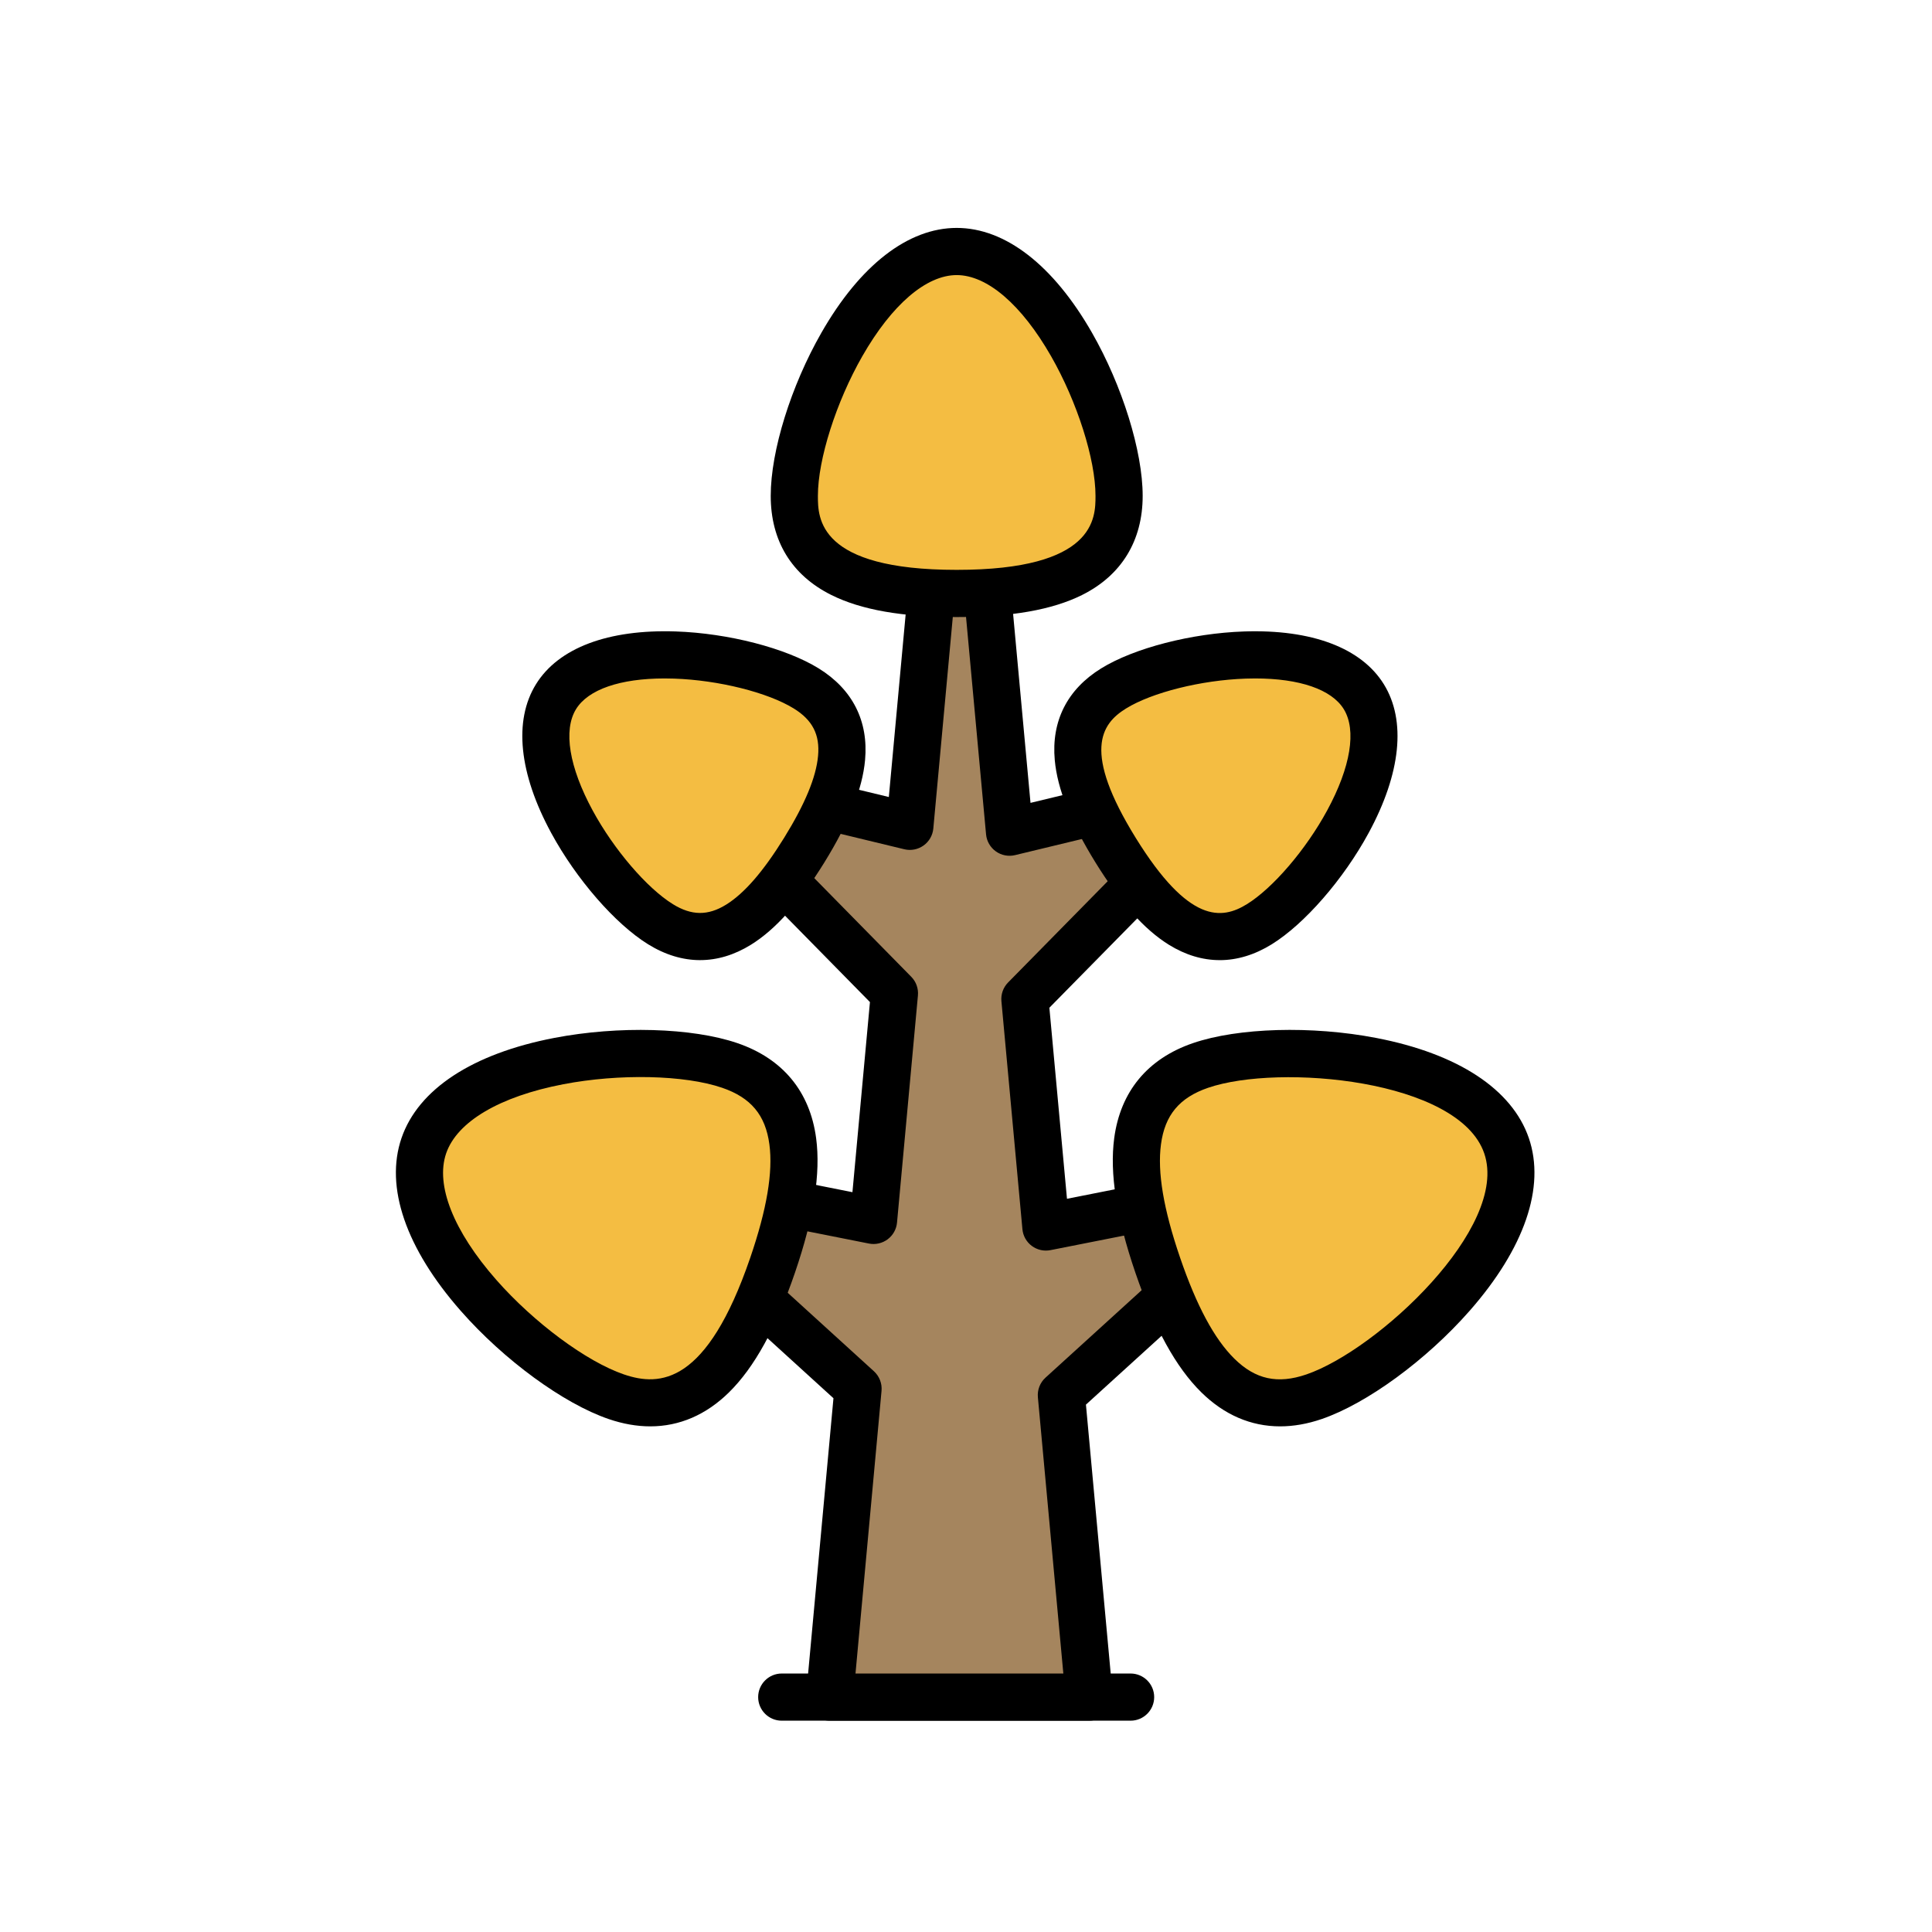
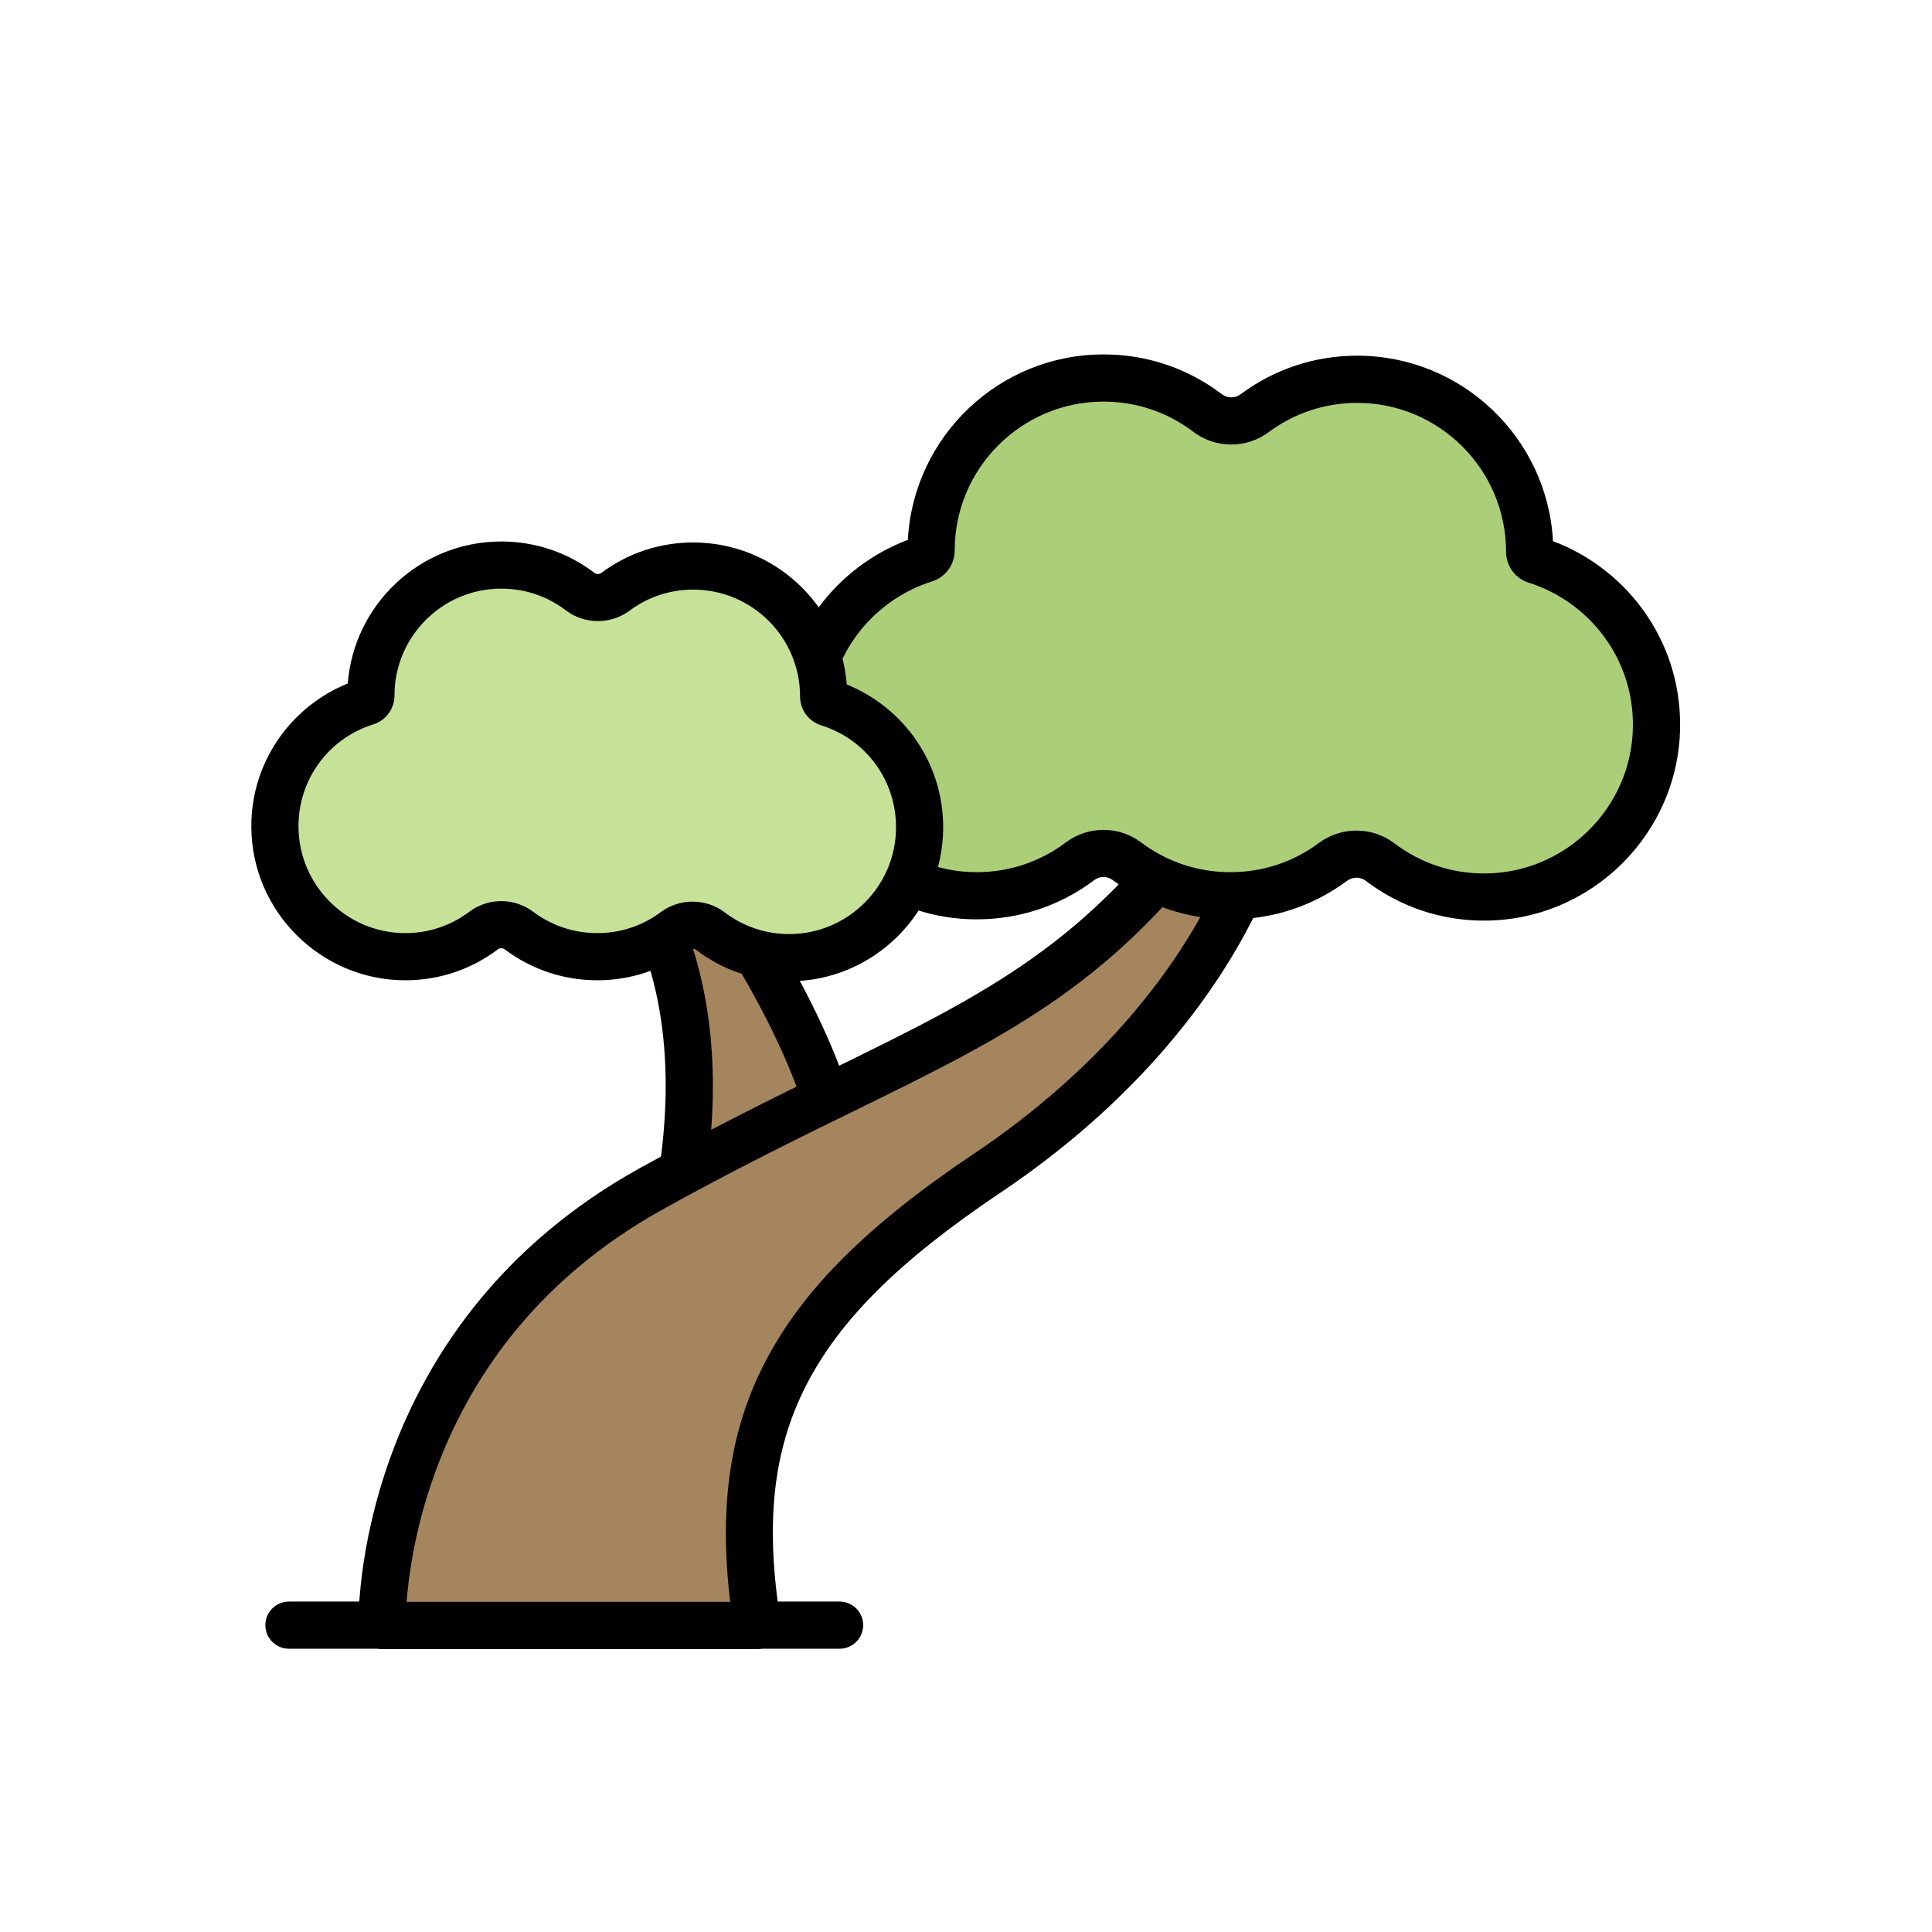
- <svg xmlns="http://www.w3.org/2000/svg" t="1777015589572" class="icon" viewBox="0 0 1024 1024" version="1.1" p-id="3287" width="200" height="200">
-   <path d="M599.24 912h-184.9c-6.9 0-12.5-5.6-12.5-12.5s5.6-12.5 12.5-12.5h184.9c6.9 0 12.5 5.6 12.5 12.5s-5.6 12.5-12.5 12.5z" p-id="3288" />
-   <path d="M690 623.5l-135.66 26.84-11.13-120.84L659.79 411l-124.72 30.08-26.56-288.41-26.28 285.31-124.84-30.18 116.69 118.69-11.09 120.35-135.82-26.97 127.61 116.17-15.06 163.46h137.57l-14.74-160.07L690 623.5z" fill="#A5855E" p-id="3289" />
-   <path d="M577.29 912H439.72a12.505 12.505 0 0 1-12.45-13.65l14.48-157.26-123-111.98c-4.15-3.78-5.27-9.86-2.74-14.87s8.09-7.72 13.59-6.63l122.21 24.27 9.28-100.76-112.62-114.55a12.51 12.51 0 0 1-1.96-14.93c2.75-4.86 8.39-7.3 13.81-5.99l110.78 26.78 24.95-270.9c0.59-6.43 5.99-11.35 12.45-11.35s11.85 4.92 12.45 11.35l25.24 274.01 110.67-26.69a12.51 12.51 0 0 1 13.81 5.99 12.481 12.481 0 0 1-1.97 14.92L556.19 534.12l9.33 101.26 122.06-24.15c5.51-1.09 11.06 1.62 13.59 6.64s1.4 11.09-2.75 14.87L575.57 744.48l14.17 153.87A12.505 12.505 0 0 1 577.29 912z m-123.86-25h110.16L550.1 740.57c-0.36-3.91 1.13-7.75 4.04-10.39l94.22-85.7-91.59 18.12c-3.47 0.69-7.07-0.13-9.91-2.25a12.463 12.463 0 0 1-4.96-8.87l-11.13-120.84c-0.34-3.66 0.96-7.29 3.54-9.91l85.91-87.33-82.21 19.83c-3.53 0.85-7.25 0.13-10.21-1.99-2.95-2.11-4.84-5.4-5.17-9.02l-14.12-153.26-13.83 150.16a12.46 12.46 0 0 1-5.18 9.02 12.482 12.482 0 0 1-10.21 1.98l-82.32-19.9 86.02 87.5c2.58 2.62 3.87 6.25 3.53 9.91l-11.08 120.36c-0.32 3.53-2.13 6.75-4.97 8.87a12.494 12.494 0 0 1-9.91 2.25l-91.73-18.22 94.37 85.91a12.5 12.5 0 0 1 4.03 10.39L453.43 887z" p-id="3290" />
-   <path d="M593.15 262.82c0 41.31-38.54 51.73-86.07 51.73s-86.07-10.41-86.07-51.73 38.54-129.52 86.07-129.52 86.07 88.2 86.07 129.52z" fill="#F4BD42" p-id="3291" />
-   <path d="M507.07 327.05c-28.94 0-50.67-3.82-66.44-11.69-21.02-10.48-32.13-28.65-32.13-52.54s10.79-58.39 26.86-86.46c20.5-35.83 45.97-55.56 71.71-55.56s51.21 19.73 71.71 55.56c16.07 28.07 26.86 62.82 26.86 86.46s-11.11 42.06-32.13 52.54c-15.77 7.86-37.5 11.69-66.44 11.69z m0-181.25c-16.15 0-34.38 15.66-50.01 42.97-13.87 24.24-23.56 54.68-23.56 74.04 0 11.74 0 39.23 73.57 39.23s73.57-27.49 73.57-39.23c0-19.36-9.69-49.81-23.56-74.04-15.63-27.31-33.86-42.97-50.01-42.97z" p-id="3292" />
-   <path d="M696.46 740.3c-42.14 14.43-66.22-21.24-82.83-69.73-16.6-48.49-19.44-91.43 22.7-105.86 42.14-14.43 145.57-5.93 162.17 42.56 16.6 48.49-59.91 118.6-102.05 133.03z" fill="#F4BD42" p-id="3293" />
-   <path d="M678.48 756c-15.44 0-29.63-6.08-41.79-18.07-13.42-13.23-24.83-33.94-34.89-63.31-10.06-29.37-13.73-52.73-11.24-71.41 3.3-24.71 17.73-42.11 41.72-50.33 23.97-8.21 62.98-9.32 97.07-2.76 43.35 8.33 72.1 27.19 80.97 53.1 8.87 25.91-2.29 58.44-31.43 91.59-22.92 26.08-54.42 49.11-78.39 57.32-7.56 2.59-14.93 3.87-22.03 3.87z m13.93-27.52l4.05 11.83-4.05-11.83c37.58-12.87 107.71-77.92 94.27-117.16-13.44-39.24-108.72-47.65-146.3-34.79-15.25 5.22-22.97 14.47-25.04 29.99-1.97 14.75 1.34 34.37 10.11 60 8.77 25.63 18.19 43.16 28.79 53.61 11.15 10.99 22.92 13.57 38.17 8.35z" p-id="3294" />
-   <path d="M326.68 740.3c42.14 14.43 66.22-21.24 82.83-69.73 16.6-48.49 19.44-91.43-22.7-105.86-42.14-14.43-145.57-5.93-162.17 42.56-16.6 48.49 59.91 118.6 102.05 133.03z" fill="#F4BD42" p-id="3295" />
-   <path d="M344.65 756c-7.1 0-14.47-1.29-22.03-3.87-23.97-8.21-55.47-31.24-78.39-57.32-29.14-33.15-40.3-65.68-31.43-91.59 8.87-25.91 37.63-44.77 80.97-53.1 34.09-6.56 73.1-5.44 97.07 2.76 24 8.22 38.42 25.62 41.72 50.33 2.49 18.68-1.18 42.03-11.24 71.41-10.06 29.37-21.47 50.08-34.89 63.31-12.16 11.99-26.35 18.07-41.79 18.07z m-13.92-27.52c19.06 6.53 43.9 5.38 66.95-61.95 8.77-25.63 12.08-45.25 10.11-60-2.07-15.52-9.79-24.77-25.04-29.99-19.89-6.81-54.54-7.58-84.25-1.86-33.67 6.47-56.28 19.83-62.04 36.65-5.76 16.82 3.92 41.23 26.56 66.99 19.98 22.73 47.82 43.36 67.71 50.17z" p-id="3296" />
-   <path d="M667.47 489.86c-29.99 18.54-54.84-4.76-76.18-39.26-21.34-34.51-31.07-67.15-1.08-85.69 29.99-18.54 111.31-30.16 132.64 4.35 21.34 34.51-25.39 102.06-55.38 120.61z" fill="#F4BD42" p-id="3297" />
-   <path d="M646.47 508.89c-9.09 0-18.15-2.71-26.92-8.14-13.03-8.07-25.75-22.32-38.9-43.58-13.14-21.25-20.21-39.01-21.6-54.27-1.89-20.7 6.61-37.52 24.58-48.63 17.41-10.76 47.84-18.63 75.72-19.58 35.89-1.22 62.22 8.72 74.13 27.99 11.91 19.27 9.04 47.26-8.09 78.83-13.3 24.52-33.94 48.22-51.35 58.99-9.06 5.6-18.34 8.4-27.57 8.4z m18.82-149.3c-1.67 0-3.36 0.03-5.09 0.09-23.53 0.8-49.61 7.32-63.42 15.86-13.31 8.23-23.11 22.8 5.14 68.49s45.66 43.43 58.97 35.2c13.81-8.54 31.29-28.95 42.52-49.65 12.49-23.01 15.69-42.6 8.8-53.75-6.44-10.41-23.4-16.24-46.93-16.24z" p-id="3298" />
-   <path d="M350.08 489.86c29.99 18.54 54.84-4.76 76.18-39.26 21.34-34.51 31.07-67.15 1.08-85.69-29.99-18.54-111.31-30.16-132.64 4.35-21.34 34.51 25.39 102.06 55.38 120.61z" fill="#F4BD42" p-id="3299" />
-   <path d="M371.08 508.89c-9.24 0-18.52-2.8-27.57-8.4-17.41-10.76-38.04-34.47-51.35-58.99-17.13-31.57-20-59.56-8.09-78.83 11.91-19.27 38.24-29.2 74.13-27.99 27.88 0.95 58.31 8.82 75.72 19.58 17.97 11.11 26.47 27.93 24.58 48.63-1.4 15.26-8.46 33.01-21.6 54.27-13.14 21.25-25.87 35.51-38.9 43.58-8.77 5.43-17.82 8.14-26.92 8.14z m-18.82-149.3c-23.53 0-40.49 5.82-46.93 16.24-6.89 11.15-3.69 30.74 8.8 53.75 11.23 20.69 28.72 41.11 42.52 49.65 9.9 6.12 18.59 6.2 28.18 0.27 9.66-5.98 19.73-17.58 30.79-35.47 11.06-17.88 16.94-32.08 17.97-43.4 1.03-11.23-2.93-18.97-12.83-25.09-13.81-8.54-39.89-15.06-63.42-15.86-1.73-0.06-3.43-0.09-5.09-0.09z" p-id="3300" />
+ <svg xmlns="http://www.w3.org/2000/svg" t="1777252834234" class="icon" viewBox="0 0 1024 1024" version="1.1" p-id="3287" width="200" height="200">
+   <path d="M315.83 441.5s69.82 54.36 43.75 193.18c0 0 82.93-27.18 82.93-33.18s-15.89-76-97.95-176.5l-28.73 16.5z" fill="#A5855E" p-id="3288" />
+   <path d="M359.57 647.18a12.49 12.49 0 0 1-12.28-14.81c7-37.28 10.86-91.77-10.49-139.63-12.68-28.42-28.55-41.3-28.71-41.43-3.29-2.56-5.05-6.56-4.76-10.72s2.66-7.87 6.27-9.94l28.73-16.5a12.497 12.497 0 0 1 15.91 2.93C437.49 519.04 455 591.45 455 601.49s-10.4 14.78-20.46 19.17c-7.12 3.1-16.95 6.94-29.23 11.41-20.68 7.53-41.64 14.4-41.85 14.47-1.27 0.42-2.59 0.62-3.89 0.62z m-23.54-202.87c6.77 8.05 15.27 20.08 22.81 36.51 12.4 27.04 24.54 71.66 16.31 135.43 22.14-7.63 43.7-15.68 53.56-20.33-2.11-8.13-7.05-23.51-16.95-44.54-11.64-24.73-33.12-63.42-70.25-110.22l-5.48 3.15zM445 873.86H153.14c-6.9 0-12.5-5.6-12.5-12.5s5.6-12.5 12.5-12.5H445c6.9 0 12.5 5.6 12.5 12.5s-5.6 12.5-12.5 12.5z" p-id="3289" />
+   <path d="M401.4 861.51c-16.9-106.01 15.56-168.39 121.76-239.65C657.1 531.99 673.34 425 673.34 425h-28.41C563.75 540.55 490.7 549.11 344.58 630.42c-146.12 81.31-142.06 231.09-142.06 231.09H401.4z" fill="#A5855E" p-id="3290" />
+   <path d="M401.4 874.01H202.52c-6.77 0-12.31-5.39-12.5-12.16-0.04-1.63-0.87-40.38 16.98-89.65 10.47-28.91 25.26-55.53 43.93-79.13 23.33-29.47 52.79-54.23 87.56-73.58 38.88-21.64 72.72-38.21 102.58-52.82 81.74-40.02 135.74-66.46 193.62-148.86 2.34-3.33 6.16-5.31 10.23-5.31h28.41a12.494 12.494 0 0 1 12.36 14.37c-0.18 1.18-4.64 29.39-26.26 68.86-19.65 35.87-58.03 88.68-129.31 136.51-53.39 35.82-85.11 67.31-102.88 102.1-17.64 34.54-21.8 73.16-13.5 125.2a12.498 12.498 0 0 1-12.34 14.47z m-185.9-25h171.53c-6.04-50.04-0.25-90.39 17.96-126.04 19.8-38.79 54.11-73.17 111.22-111.49 66.52-44.63 102.34-93.47 120.67-126.58 10.92-19.72 17.11-36.37 20.48-47.4h-5.97c-60.12 83.47-115.84 110.76-199.31 151.62-29.58 14.48-63.1 30.9-101.41 52.22-31.88 17.74-58.84 40.37-80.12 67.25-17.01 21.48-30.47 45.75-40.03 72.13-10.55 29.12-13.94 54.19-15.01 68.3z" p-id="3291" />
+   <path d="M814.03 296.92a4.69 4.69 0 0 1-3.28-4.48v-0.04c0-50.45-40.9-91.36-91.36-91.36-20.41 0-39.26 6.7-54.47 18.01-7.35 5.47-17.49 5.45-24.79-0.09-15.34-11.67-34.49-18.6-55.25-18.6-50.45 0-91.36 40.9-91.36 91.36v0.04c0 2.06-1.32 3.87-3.28 4.48-37.26 11.69-64.25 46.61-63.97 87.8 0.33 49.92 41.25 90.63 91.17 90.73 20.68 0.04 39.76-6.79 55.09-18.34 7.3-5.5 17.44-5.46 24.74 0.04 15.28 11.49 34.27 18.3 54.86 18.3s39.21-6.68 54.41-17.97c7.38-5.48 17.55-5.5 24.87 0.06 15.33 11.65 34.46 18.57 55.2 18.58 50 0.01 91.04-40.73 91.38-90.73 0.28-41.19-26.71-76.11-63.97-87.8z" fill="#ABCF78" p-id="3292" />
+   <path d="M786.64 487.95h-0.03c-22.88 0-44.59-7.31-62.77-21.13-2.86-2.17-6.91-2.16-9.85 0.02-18 13.37-39.39 20.43-61.86 20.43s-44.27-7.2-62.37-20.81c-2.88-2.16-6.87-2.18-9.71-0.04-18.11 13.65-39.7 20.85-62.42 20.85h-0.21c-56.77-0.11-103.27-46.38-103.65-103.15-0.15-22.7 6.89-44.31 20.37-62.49 11.89-16.04 28.44-28.49 47.04-35.49 2.92-54.71 48.32-98.29 103.71-98.29 22.91 0 44.63 7.31 62.82 21.15 2.85 2.16 6.86 2.17 9.76 0.01 18.01-13.4 39.43-20.49 61.93-20.49 55.4 0 100.81 43.6 103.71 98.29 18.6 7 35.15 19.45 47.03 35.49 13.48 18.18 20.52 39.79 20.36 62.49-0.38 56.88-46.97 103.14-103.85 103.15z m-67.67-47.72c7.08 0 14.14 2.23 20.01 6.69 13.79 10.48 30.27 16.03 47.64 16.03h0.02c43.2 0 78.56-35.12 78.85-78.31 0.12-17.24-5.23-33.64-15.45-47.43-9.89-13.34-24.01-23.41-39.76-28.36-7.2-2.26-12.04-8.86-12.04-16.42 0-43.51-35.38-78.89-78.86-78.89-17.09 0-33.34 5.37-47.01 15.54-11.78 8.77-28.16 8.7-39.82-0.17-13.8-10.5-30.29-16.05-47.68-16.05-43.48 0-78.86 35.38-78.86 78.86 0 7.59-4.83 14.19-12.04 16.45-15.75 4.94-29.88 15.01-39.76 28.36-10.22 13.79-15.57 30.2-15.45 47.43 0.29 43.1 35.59 78.23 78.7 78.31h0.16c17.26 0 33.64-5.47 47.38-15.82 11.69-8.81 28.05-8.79 39.78 0.03 13.73 10.33 30.11 15.79 47.34 15.79s33.3-5.36 46.96-15.5c5.88-4.36 12.88-6.54 19.88-6.54z" p-id="3293" />
+   <path d="M439.02 372.52a3.54 3.54 0 0 1-2.48-3.39v-0.03c0-38.17-30.94-69.11-69.11-69.11-15.44 0-29.7 5.07-41.2 13.63-5.56 4.14-13.23 4.13-18.75-0.07-11.61-8.83-26.09-14.07-41.79-14.07-38.17 0-69.11 30.94-69.11 69.11v0.03c0 1.56-1 2.93-2.48 3.39-28.19 8.85-48.6 35.26-48.39 66.42 0.25 37.76 31.2 68.56 68.97 68.63 15.64 0.03 30.08-5.14 41.67-13.87 5.52-4.16 13.19-4.13 18.72 0.03 11.56 8.69 25.92 13.85 41.5 13.85s29.66-5.05 41.16-13.59c5.58-4.14 13.28-4.16 18.81 0.05 11.6 8.82 26.07 14.05 41.76 14.06 37.83 0.01 68.87-30.81 69.13-68.63 0.21-31.16-20.2-57.57-48.39-66.42z" fill="#C5E298" p-id="3294" />
+   <path d="M418.3 520.07h-0.02c-17.98 0-35.04-5.75-49.32-16.6-1.07-0.82-2.67-0.8-3.79 0.04-14.14 10.51-30.95 16.06-48.61 16.06s-34.79-5.66-49.01-16.36c-1.08-0.81-2.63-0.83-3.68-0.03-14.24 10.72-31.2 16.39-49.05 16.39h-0.17c-44.61-0.09-81.14-36.45-81.44-81.05-0.12-17.83 5.41-34.81 16-49.1 8.95-12.07 21.25-21.55 35.11-27.16 3.26-42.06 38.51-75.26 81.36-75.26 18 0 35.07 5.75 49.36 16.62 1.08 0.82 2.61 0.82 3.72 0 14.15-10.53 30.98-16.1 48.67-16.1 42.86 0 78.12 33.22 81.36 75.26 13.86 5.61 26.17 15.09 35.11 27.16 10.59 14.29 16.12 31.27 16 49.1-0.3 44.69-36.91 81.05-81.61 81.05z m-51.19-42.18c6 0 12 1.89 16.98 5.68 9.9 7.52 21.73 11.5 34.2 11.51h0.02c31.01 0 56.4-25.21 56.61-56.22 0.17-25.05-15.76-46.92-39.63-54.41-6.73-2.11-11.24-8.27-11.24-15.32 0-31.23-25.39-56.63-56.61-56.63-12.27 0-23.93 3.86-33.74 11.15-9.99 7.44-23.89 7.38-33.78-0.15-9.91-7.53-21.74-11.52-34.23-11.52-31.21 0-56.61 25.39-56.61 56.61 0 7.08-4.51 13.23-11.24 15.35-23.88 7.49-39.8 29.36-39.64 54.41 0.21 30.94 25.55 56.16 56.49 56.22h0.12c12.39 0 24.15-3.93 34.01-11.36 9.92-7.47 23.8-7.46 33.75 0.02 9.86 7.41 21.61 11.33 33.98 11.33s23.9-3.85 33.7-11.13c4.98-3.7 10.92-5.55 16.85-5.55z" p-id="3295" />
</svg>
